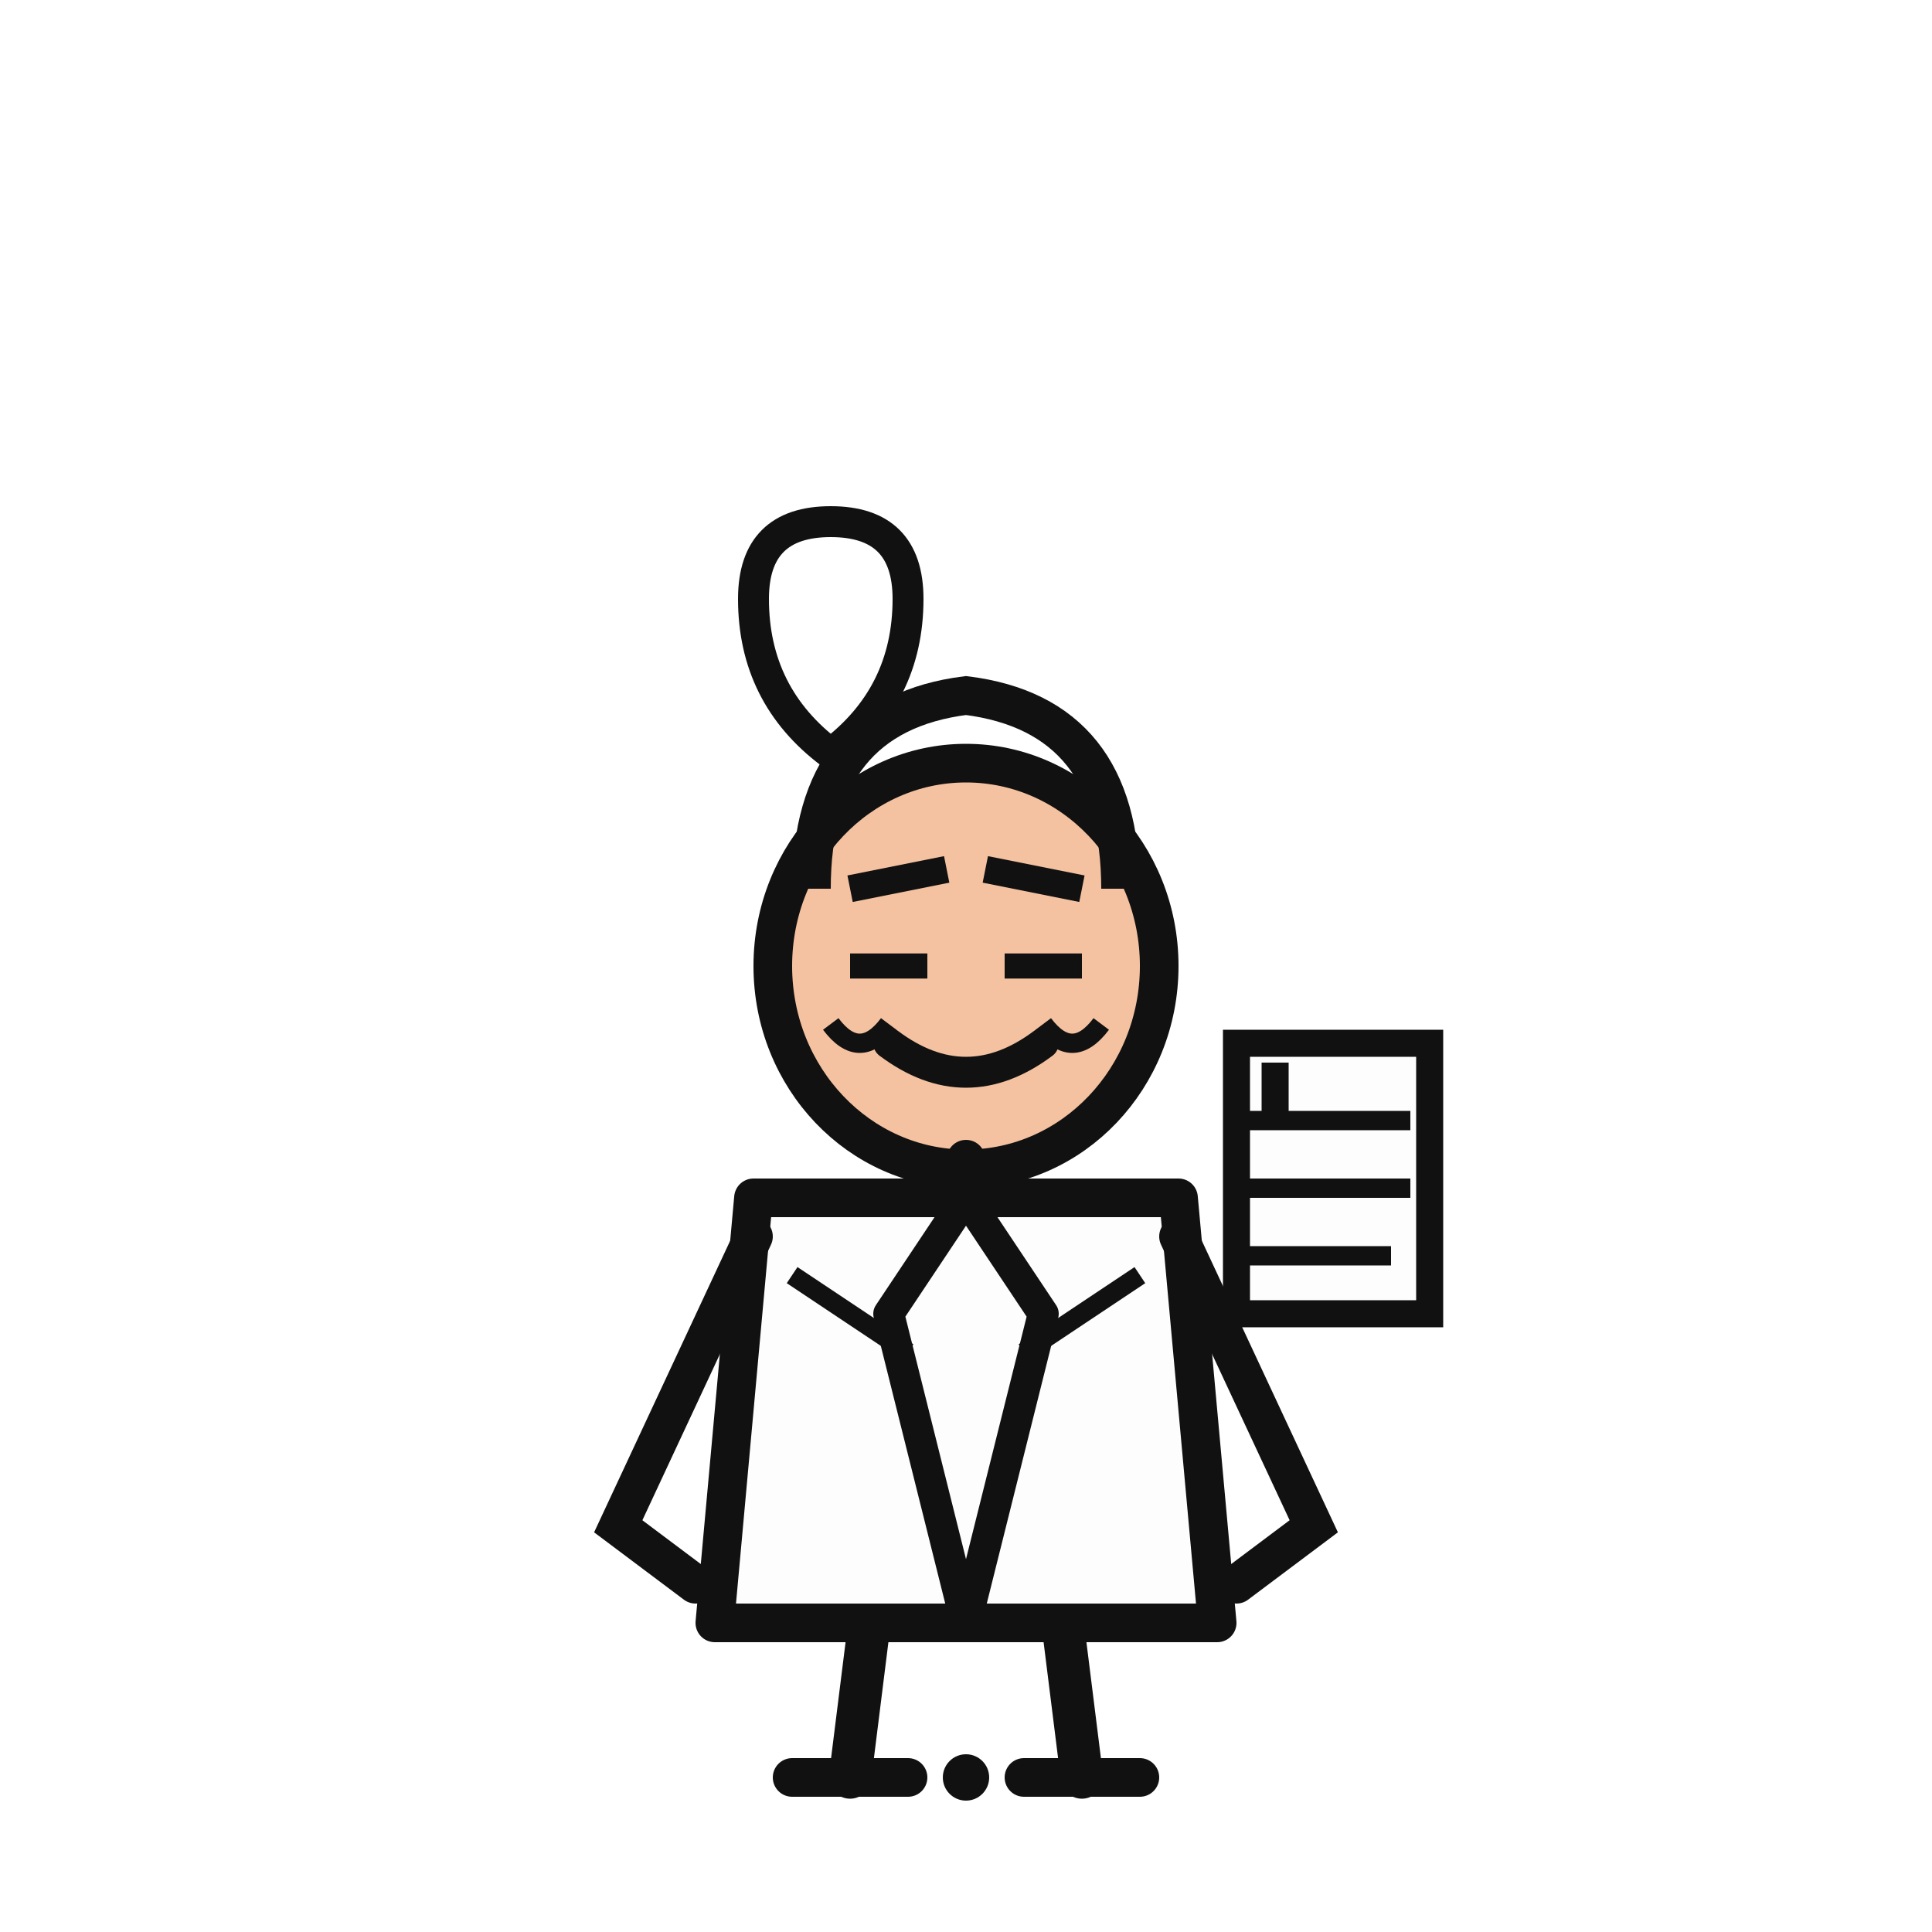
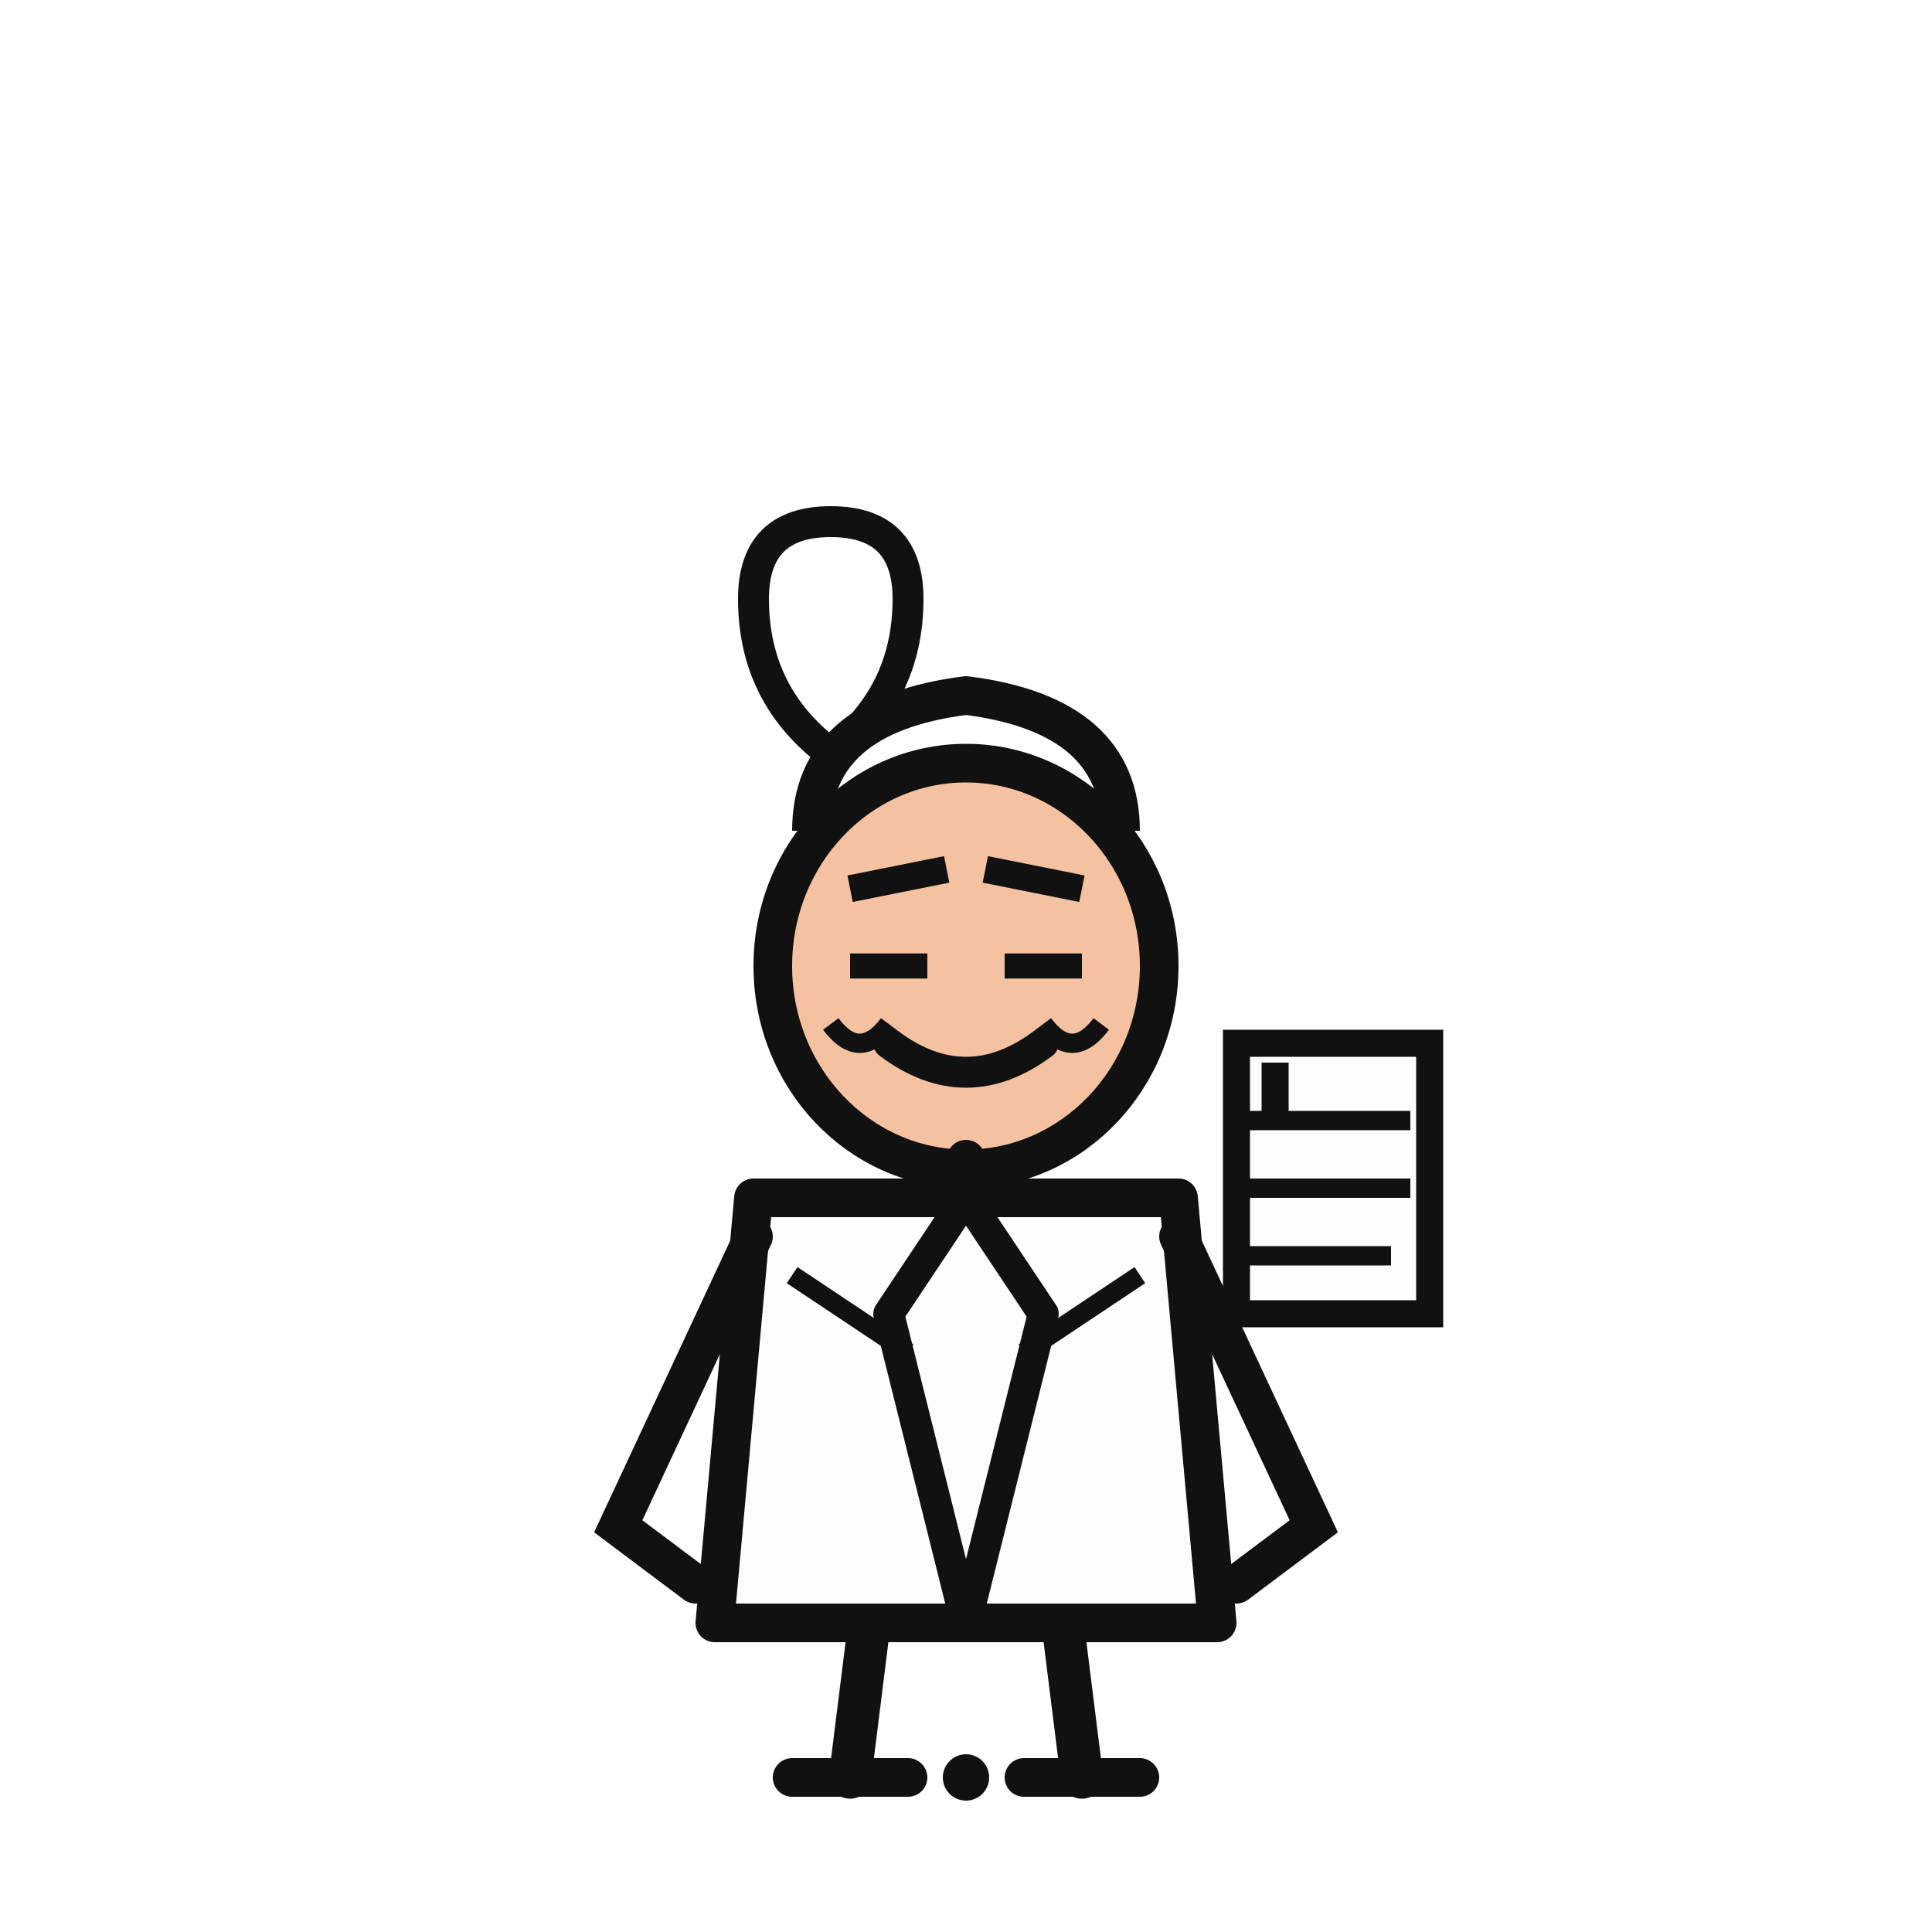
<svg xmlns="http://www.w3.org/2000/svg" viewBox="0 0 100 100" width="100" height="100">
  <path d="M 45 84 L 44 92" fill="none" stroke="#111" stroke-width="2.2" stroke-linecap="round" />
  <path d="M 55 84 L 56 92" fill="none" stroke="#111" stroke-width="2.2" stroke-linecap="round" />
  <path d="M 41 92 L 47 92" fill="none" stroke="#111" stroke-width="2" stroke-linecap="round" />
  <path d="M 53 92 L 59 92" fill="none" stroke="#111" stroke-width="2" stroke-linecap="round" />
  <path d="M 39 62 L 37 84 L 63 84 L 61 62 Z" fill="#fdfdfd" stroke="#111" stroke-width="2" stroke-linejoin="round" />
  <path d="M 50 62 L 46 68 L 50 84 L 54 68 Z" fill="#fdfdfd" stroke="#111" stroke-width="1.6" stroke-linejoin="round" />
  <line x1="41" y1="66" x2="47" y2="70" stroke="#111" stroke-width="1" />
  <line x1="59" y1="66" x2="53" y2="70" stroke="#111" stroke-width="1" />
  <path d="M 39 64 L 32 79 L 36 82" fill="none" stroke="#111" stroke-width="2" stroke-linecap="round" />
  <path d="M 61 64 L 68 79 L 64 82" fill="none" stroke="#111" stroke-width="2" stroke-linecap="round" />
  <line x1="50" y1="62" x2="50" y2="58" stroke="#111" stroke-width="2" />
  <ellipse cx="50" cy="50" rx="10" ry="10.5" fill="#f4c2a0" stroke="#111" stroke-width="2" />
-   <path d="M 42 46 Q 42 37 50 36 Q 58 37 58 46" fill="none" stroke="#111" stroke-width="2" />
+   <path d="M 42 43 Q 42 37 50 36 Q 58 37 58 43" fill="none" stroke="#111" stroke-width="2" />
  <path d="M 43 39 Q 39 36 39 31 Q 39 27 43 27 Q 47 27 47 31 Q 47 36 43 39" fill="none" stroke="#111" stroke-width="1.6" />
  <line x1="44" y1="46" x2="49" y2="45" stroke="#111" stroke-width="1.4" />
  <line x1="51" y1="45" x2="56" y2="46" stroke="#111" stroke-width="1.4" />
  <line x1="44" y1="50" x2="48" y2="50" stroke="#111" stroke-width="1.3" />
  <line x1="52" y1="50" x2="56" y2="50" stroke="#111" stroke-width="1.3" />
  <path d="M 46 54 Q 50 57 54 54" fill="none" stroke="#111" stroke-width="1.6" stroke-linecap="round" />
  <path d="M 43 53 Q 44.5 55 46 53" fill="none" stroke="#111" stroke-width="1" />
  <path d="M 54 53 Q 55.5 55 57 53" fill="none" stroke="#111" stroke-width="1" />
  <g transform="translate(66 58)">
    <rect x="-2" y="-4" width="10" height="14" fill="#fdfdfd" stroke="#111" stroke-width="1.4" />
    <line x1="-1.5" y1="0" x2="7" y2="0" stroke="#111" stroke-width="1" />
    <line x1="-1.5" y1="3.5" x2="7" y2="3.5" stroke="#111" stroke-width="1" />
    <line x1="-1.5" y1="7" x2="6" y2="7" stroke="#111" stroke-width="1" />
  </g>
  <line x1="66" y1="55" x2="66" y2="58" stroke="#111" stroke-width="1.4" />
  <g id="anchor-feet" data-x="50" data-y="92" transform="translate(50 92)">
    <circle cx="0" cy="0" r="1.2" fill="#111" />
  </g>
  <g id="anchor-mouth" data-x="50" data-y="60" transform="translate(50 60)">
    <circle cx="0" cy="0" r="1" fill="#111" />
  </g>
</svg>
